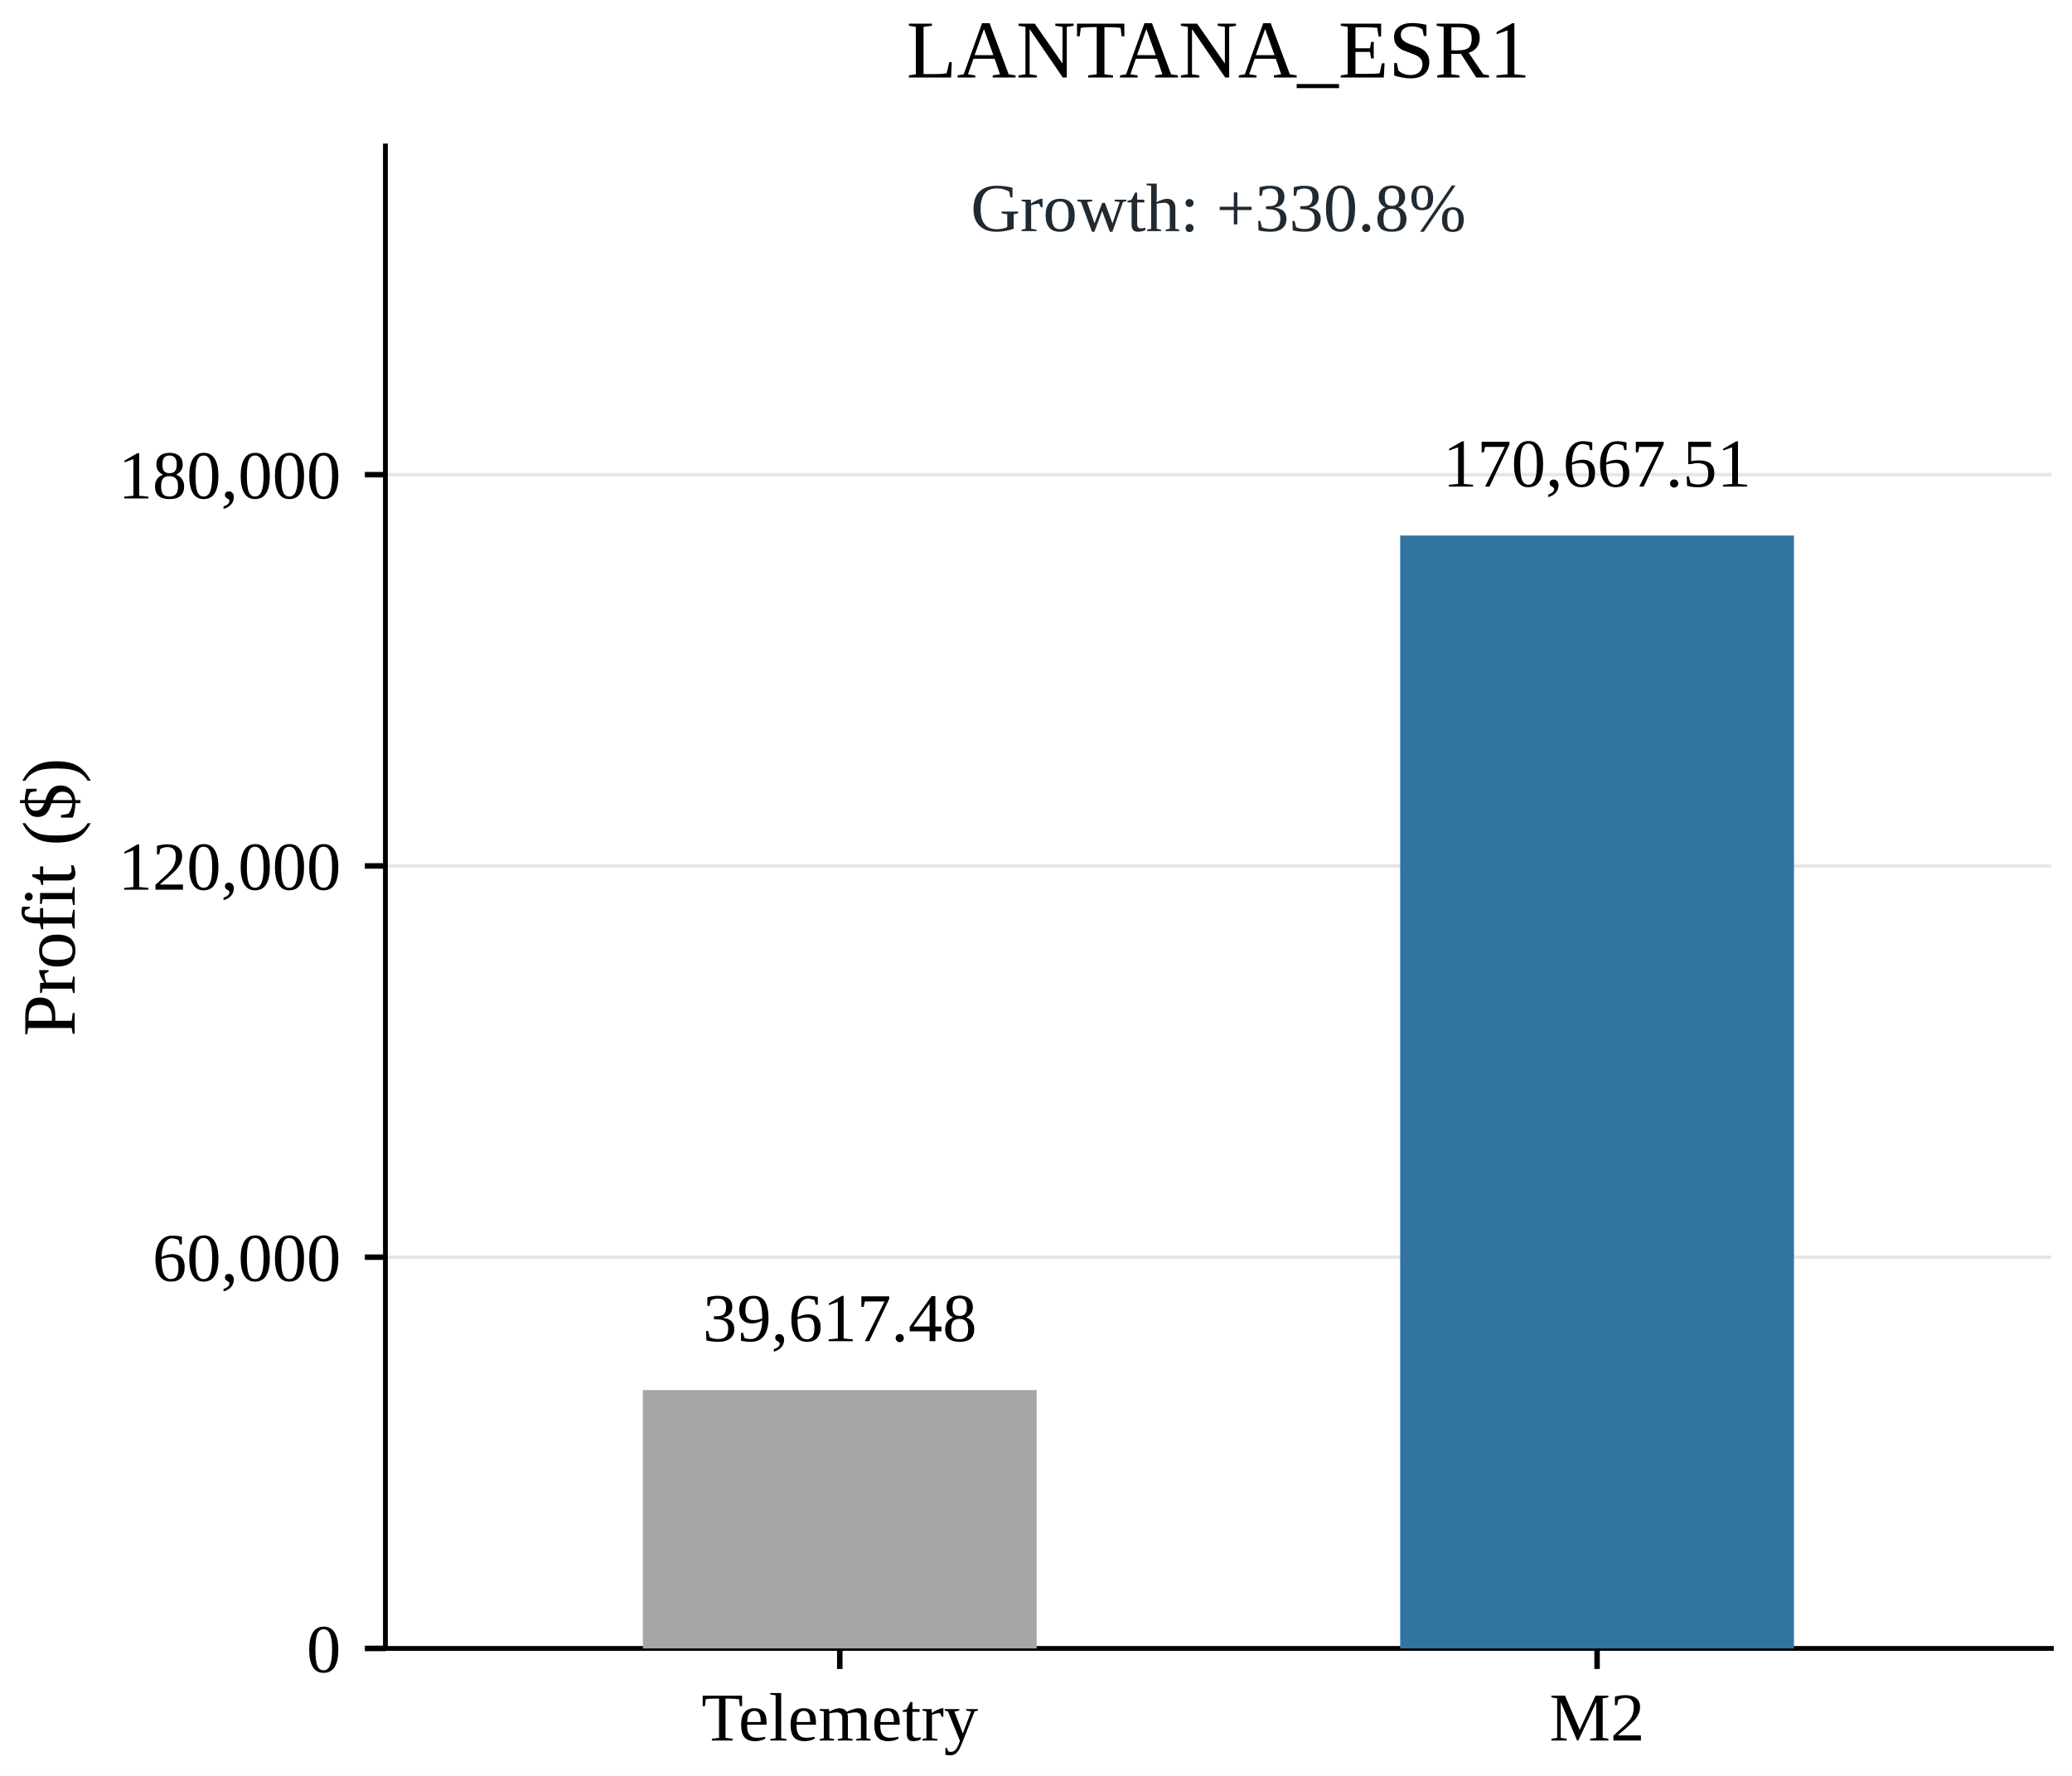
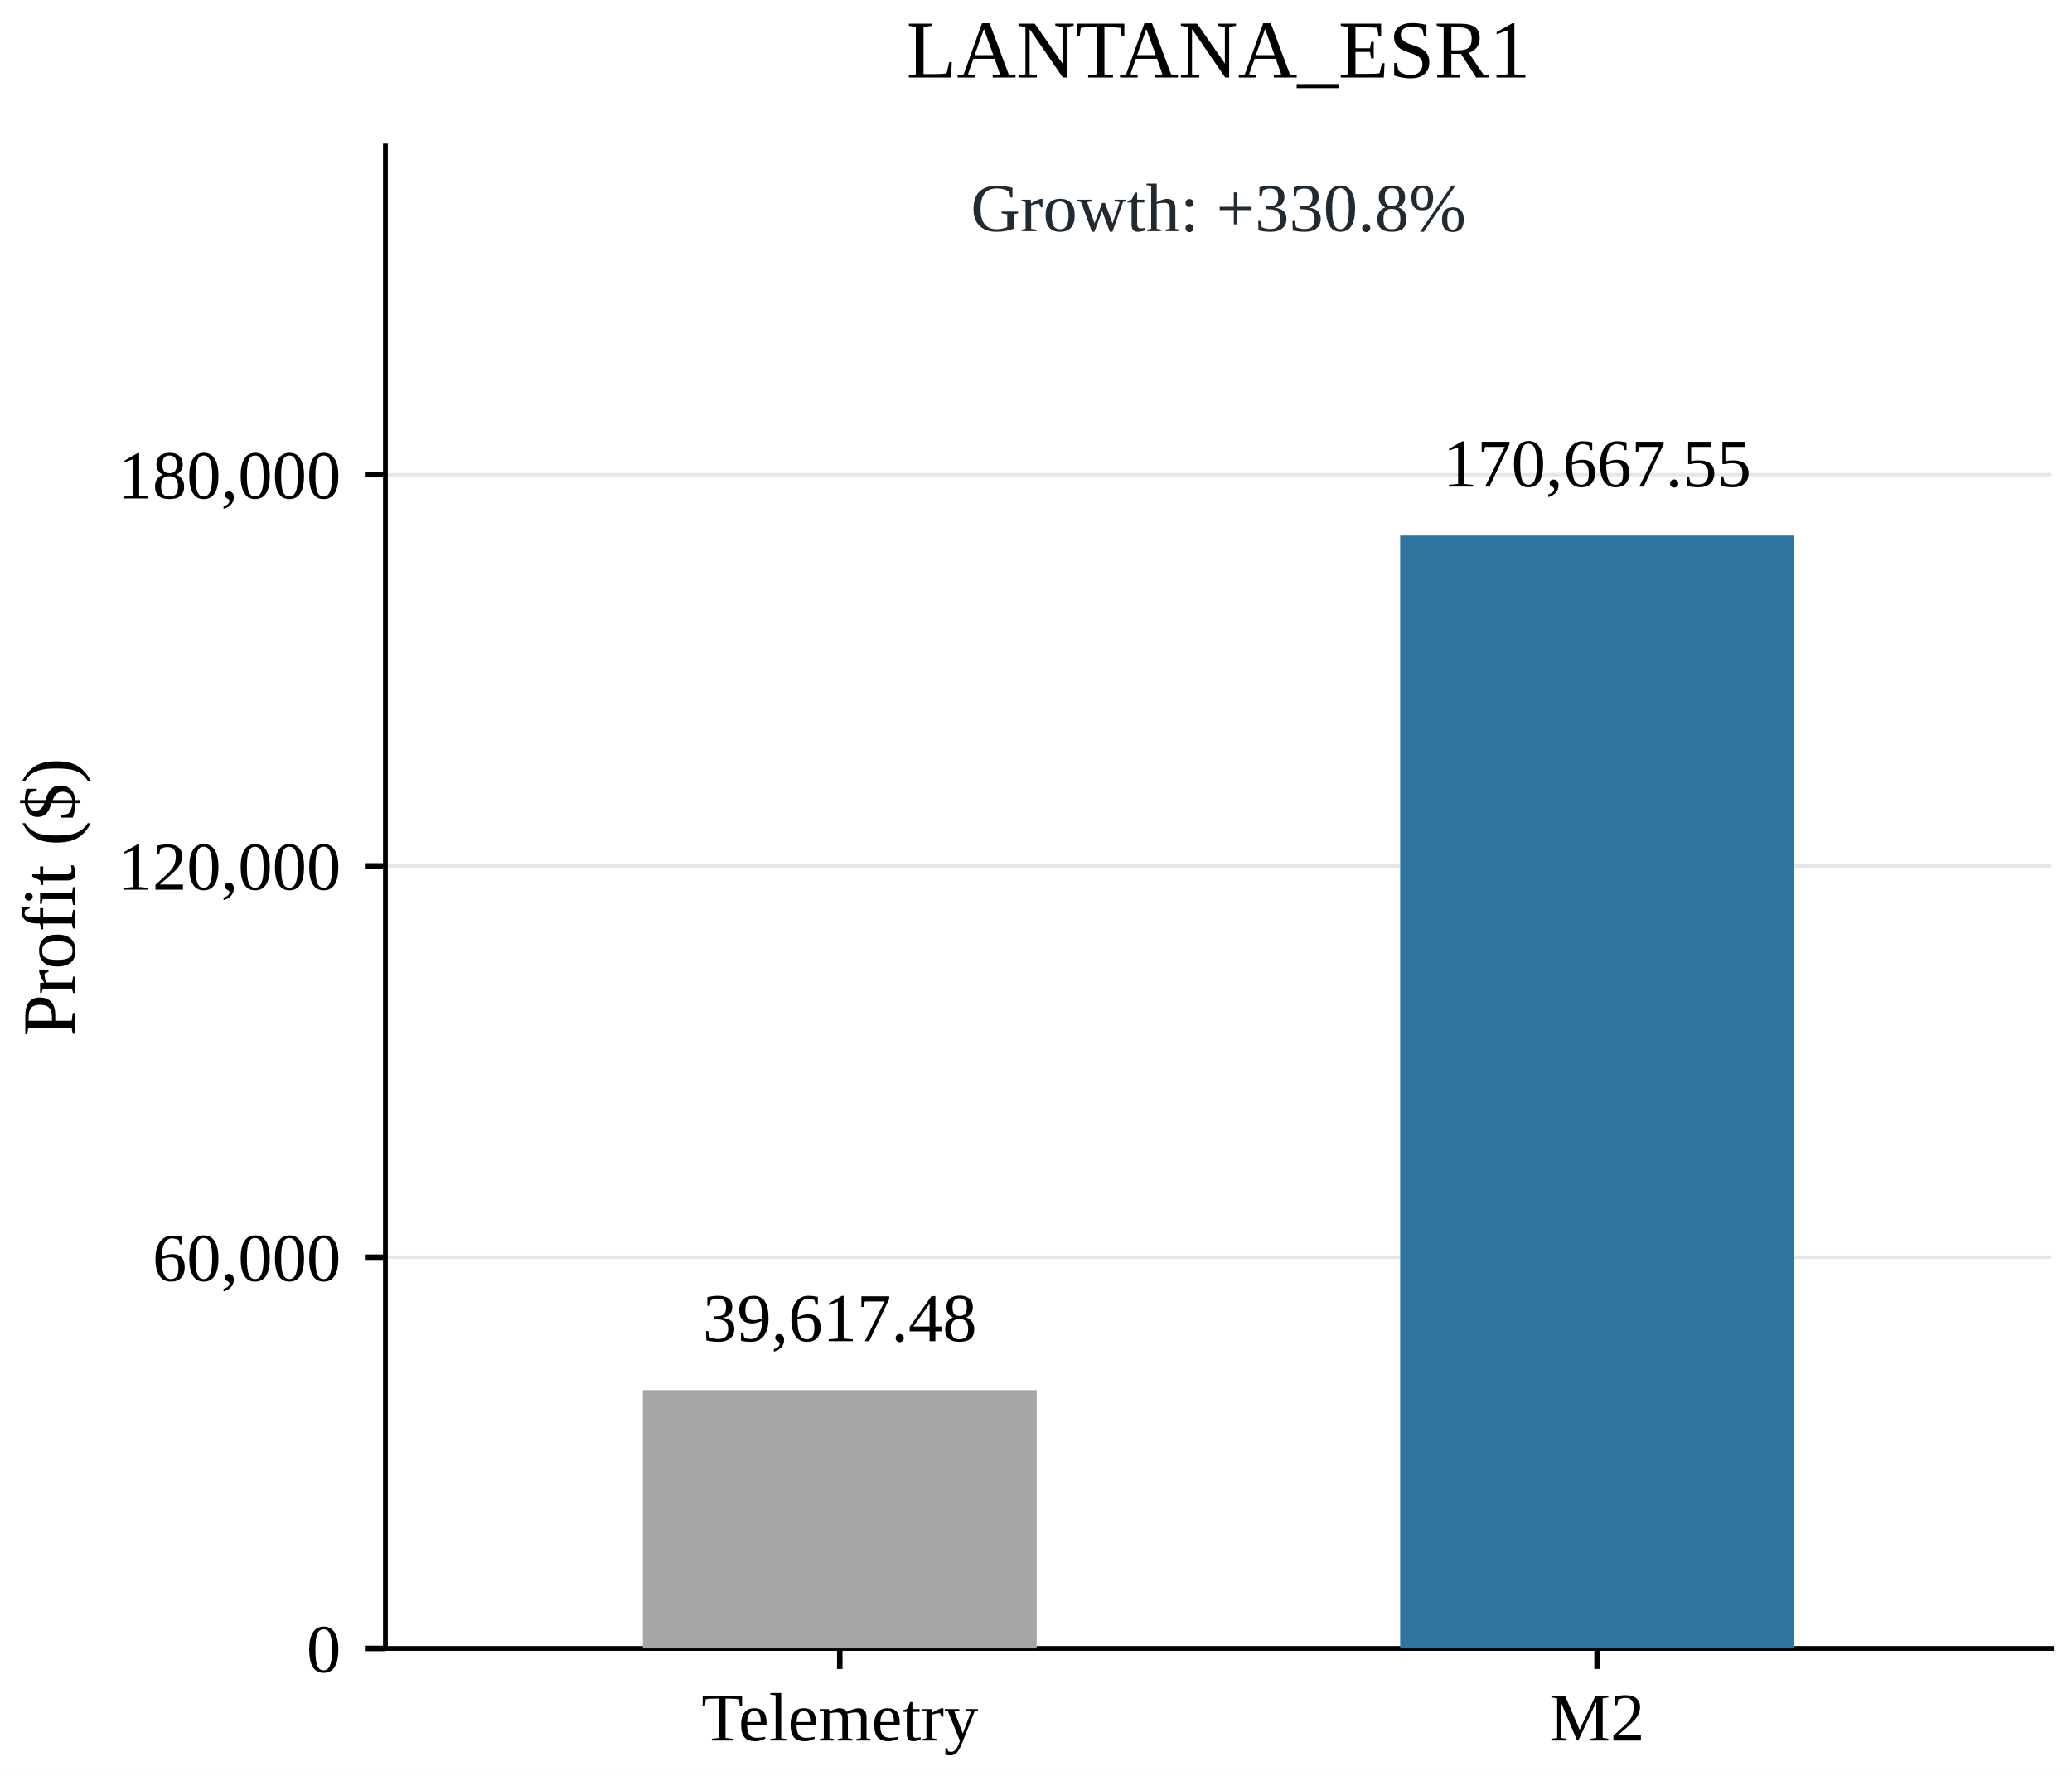
<svg xmlns="http://www.w3.org/2000/svg" xmlns:xlink="http://www.w3.org/1999/xlink" width="302.4pt" height="259.2pt" viewBox="0 0 302.4 259.2" version="1.1">
  <defs>
    <style type="text/css">*{stroke-linejoin: round; stroke-linecap: butt}</style>
  </defs>
  <g id="figure_1">
    <g id="patch_1">
      <path d="M 0 259.2  L 302.4 259.2  L 302.4 0  L 0 0  z " style="fill: #ffffff" />
    </g>
    <g id="axes_1">
      <g id="patch_2">
        <path d="M 56.249 240.598  L 299.4 240.598  L 299.4 21.31  L 56.249 21.31  z " style="fill: #ffffff" />
      </g>
      <g id="matplotlib.axis_1">
        <g id="xtick_1">
          <g id="line2d_1">
            <defs>
-               <path id="m2e08236e36" d="M 0 0  L 0 3  " style="stroke: #000000; stroke-width: 0.8" />
+               <path id="m5f81750dc0" d="M 0 0  L 0 3  " style="stroke: #000000; stroke-width: 0.8" />
            </defs>
            <g>
-               <use xlink:href="#m2e08236e36" x="122.563" y="240.598" style="stroke: #000000; stroke-width: 0.8" />
+               <use xlink:href="#m5f81750dc0" x="122.563" y="240.598" style="stroke: #000000; stroke-width: 0.8" />
            </g>
          </g>
          <g id="text_1">
            <text style="font: 10px 'Times New Roman'; text-anchor: middle" x="122.563" y="254.042" transform="rotate(-0 122.563 254.0419)">Telemetry</text>
          </g>
        </g>
        <g id="xtick_2">
          <g id="line2d_2">
            <g>
-               <use xlink:href="#m2e08236e36" x="233.086" y="240.598" style="stroke: #000000; stroke-width: 0.8" />
+               <use xlink:href="#m5f81750dc0" x="233.086" y="240.598" style="stroke: #000000; stroke-width: 0.8" />
            </g>
          </g>
          <g id="text_2">
            <text style="font: 10px 'Times New Roman'; text-anchor: middle" x="233.086" y="254.042" transform="rotate(-0 233.086 254.0419)">M2</text>
          </g>
        </g>
      </g>
      <g id="matplotlib.axis_2">
        <g id="ytick_1">
          <g id="line2d_3">
-             <path d="M 56.249 240.598  L 299.4 240.598  " clip-path="url(#p7e2c53b90d)" style="fill: none; stroke: #e4e7ea; stroke-width: 0.5; stroke-linecap: square" />
+             <path d="M 56.249 240.598  L 299.4 240.598  " clip-path="url(#pda9061fc44)" style="fill: none; stroke: #e4e7ea; stroke-width: 0.5; stroke-linecap: square" />
          </g>
          <g id="line2d_4">
            <defs>
-               <path id="mf6fcf5d716" d="M 0 0  L -3 0  " style="stroke: #000000; stroke-width: 0.8" />
+               <path id="m4d3c324c00" d="M 0 0  L -3 0  " style="stroke: #000000; stroke-width: 0.8" />
            </defs>
            <g>
-               <use xlink:href="#mf6fcf5d716" x="56.249" y="240.598" style="stroke: #000000; stroke-width: 0.8" />
+               <use xlink:href="#m4d3c324c00" x="56.249" y="240.598" style="stroke: #000000; stroke-width: 0.8" />
            </g>
          </g>
          <g id="text_3">
            <text style="font: 10px 'Times New Roman'; text-anchor: end" x="49.749" y="244.07" transform="rotate(-0 49.74915 244.0701)">0</text>
          </g>
        </g>
        <g id="ytick_2">
          <g id="line2d_5">
-             <path d="M 56.249 183.492  L 299.4 183.492  " clip-path="url(#p7e2c53b90d)" style="fill: none; stroke: #e4e7ea; stroke-width: 0.5; stroke-linecap: square" />
+             <path d="M 56.249 183.492  L 299.4 183.492  " clip-path="url(#pda9061fc44)" style="fill: none; stroke: #e4e7ea; stroke-width: 0.5; stroke-linecap: square" />
          </g>
          <g id="line2d_6">
            <g>
-               <use xlink:href="#mf6fcf5d716" x="56.249" y="183.492" style="stroke: #000000; stroke-width: 0.8" />
+               <use xlink:href="#m4d3c324c00" x="56.249" y="183.492" style="stroke: #000000; stroke-width: 0.8" />
            </g>
          </g>
          <g id="text_4">
            <text style="font: 10px 'Times New Roman'; text-anchor: end" x="49.749" y="186.964" transform="rotate(-0 49.74915 186.9641)">60,000</text>
          </g>
        </g>
        <g id="ytick_3">
          <g id="line2d_7">
-             <path d="M 56.249 126.386  L 299.4 126.386  " clip-path="url(#p7e2c53b90d)" style="fill: none; stroke: #e4e7ea; stroke-width: 0.5; stroke-linecap: square" />
+             <path d="M 56.249 126.386  L 299.4 126.386  " clip-path="url(#pda9061fc44)" style="fill: none; stroke: #e4e7ea; stroke-width: 0.5; stroke-linecap: square" />
          </g>
          <g id="line2d_8">
            <g>
-               <use xlink:href="#mf6fcf5d716" x="56.249" y="126.386" style="stroke: #000000; stroke-width: 0.8" />
+               <use xlink:href="#m4d3c324c00" x="56.249" y="126.386" style="stroke: #000000; stroke-width: 0.8" />
            </g>
          </g>
          <g id="text_5">
            <text style="font: 10px 'Times New Roman'; text-anchor: end" x="49.749" y="129.858" transform="rotate(-0 49.74915 129.8582)">120,000</text>
          </g>
        </g>
        <g id="ytick_4">
          <g id="line2d_9">
-             <path d="M 56.249 69.28  L 299.4 69.28  " clip-path="url(#p7e2c53b90d)" style="fill: none; stroke: #e4e7ea; stroke-width: 0.5; stroke-linecap: square" />
+             <path d="M 56.249 69.28  L 299.4 69.28  " clip-path="url(#pda9061fc44)" style="fill: none; stroke: #e4e7ea; stroke-width: 0.5; stroke-linecap: square" />
          </g>
          <g id="line2d_10">
            <g>
-               <use xlink:href="#mf6fcf5d716" x="56.249" y="69.28" style="stroke: #000000; stroke-width: 0.8" />
+               <use xlink:href="#m4d3c324c00" x="56.249" y="69.28" style="stroke: #000000; stroke-width: 0.8" />
            </g>
          </g>
          <g id="text_6">
-             <text style="font: 10px 'Times New Roman'; text-anchor: end" x="49.749" y="72.752" transform="rotate(-0 49.74915 72.75221)">180,000</text>
+             <text style="font: 10px 'Times New Roman'; text-anchor: end" x="49.749" y="72.752" transform="rotate(-0 49.74915 72.75224)">180,000</text>
          </g>
        </g>
        <g id="text_7">
          <text style="font: 11px 'Times New Roman'; text-anchor: middle" x="10.896" y="130.954" transform="rotate(-90 10.89618 130.9542)">Profit ($)</text>
        </g>
      </g>
      <g id="patch_3">
        <path d="M 56.249 240.598  L 56.249 21.31  " style="fill: none; stroke: #000000; stroke-width: 0.7; stroke-linejoin: miter; stroke-linecap: square" />
      </g>
      <g id="patch_4">
        <path d="M 56.249 240.598  L 299.4 240.598  " style="fill: none; stroke: #000000; stroke-width: 0.7; stroke-linejoin: miter; stroke-linecap: square" />
      </g>
      <g id="patch_5">
-         <path d="M 93.827 240.598  L 151.299 240.598  L 151.299 202.892  L 93.827 202.892  z " clip-path="url(#p7e2c53b90d)" style="fill: #a6a6a6" />
+         <path d="M 93.827 240.598  L 151.299 240.598  L 151.299 202.892  L 93.827 202.892  z " clip-path="url(#pda9061fc44)" style="fill: #a6a6a6" />
      </g>
      <g id="patch_6">
-         <path d="M 204.35 240.598  L 261.822 240.598  L 261.822 78.163  L 204.35 78.163  z " clip-path="url(#p7e2c53b90d)" style="fill: #3274a1" />
+         <path d="M 204.35 240.598  L 261.822 240.598  L 261.822 78.163  L 204.35 78.163  z " clip-path="url(#pda9061fc44)" style="fill: #3274a1" />
      </g>
      <g id="text_8">
        <text style="font: 10px 'Times New Roman'; text-anchor: middle" x="122.563" y="195.753" transform="rotate(-0 122.563 195.7526)">39,617.48</text>
      </g>
      <g id="text_9">
-         <text style="font: 10px 'Times New Roman'; text-anchor: middle" x="233.086" y="71.024" transform="rotate(-0 233.086 71.02361)">170,667.51</text>
+         <text style="font: 10px 'Times New Roman'; text-anchor: middle" x="233.086" y="71.024" transform="rotate(-0 233.086 71.02361)">170,667.55</text>
      </g>
      <g id="text_10">
        <text style="fill: #202a32; font: 10px 'Times New Roman'; text-anchor: middle" x="177.824" y="33.736" transform="rotate(-0 177.8245 33.73619)">Growth: +330.8%</text>
      </g>
      <g id="text_11">
        <text style="font: 12px 'Times New Roman'; text-anchor: middle" x="177.824" y="11.31" transform="rotate(-0 177.8245 11.31024)">LANTANA_ESR1</text>
      </g>
    </g>
  </g>
  <defs>
-     <clipPath id="p7e2c53b90d">
+     <clipPath id="pda9061fc44">
      <rect x="56.249" y="21.31" width="243.151" height="219.288" />
    </clipPath>
  </defs>
</svg>
